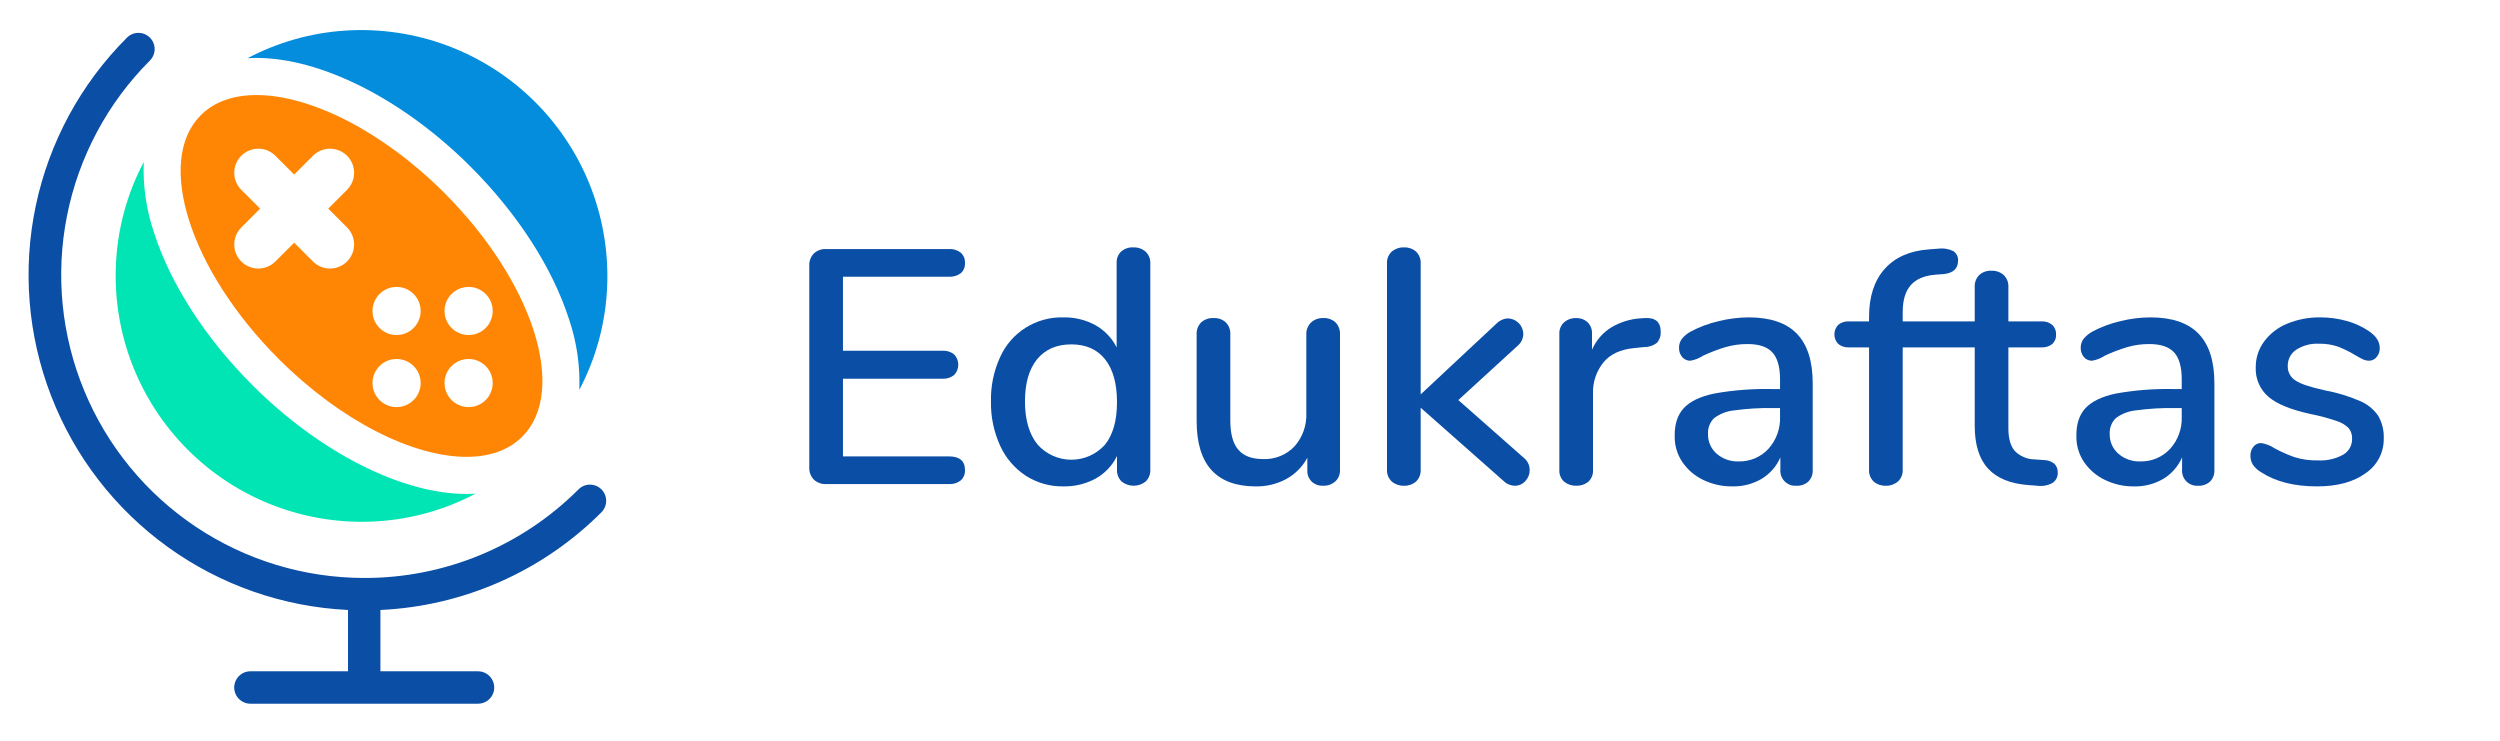
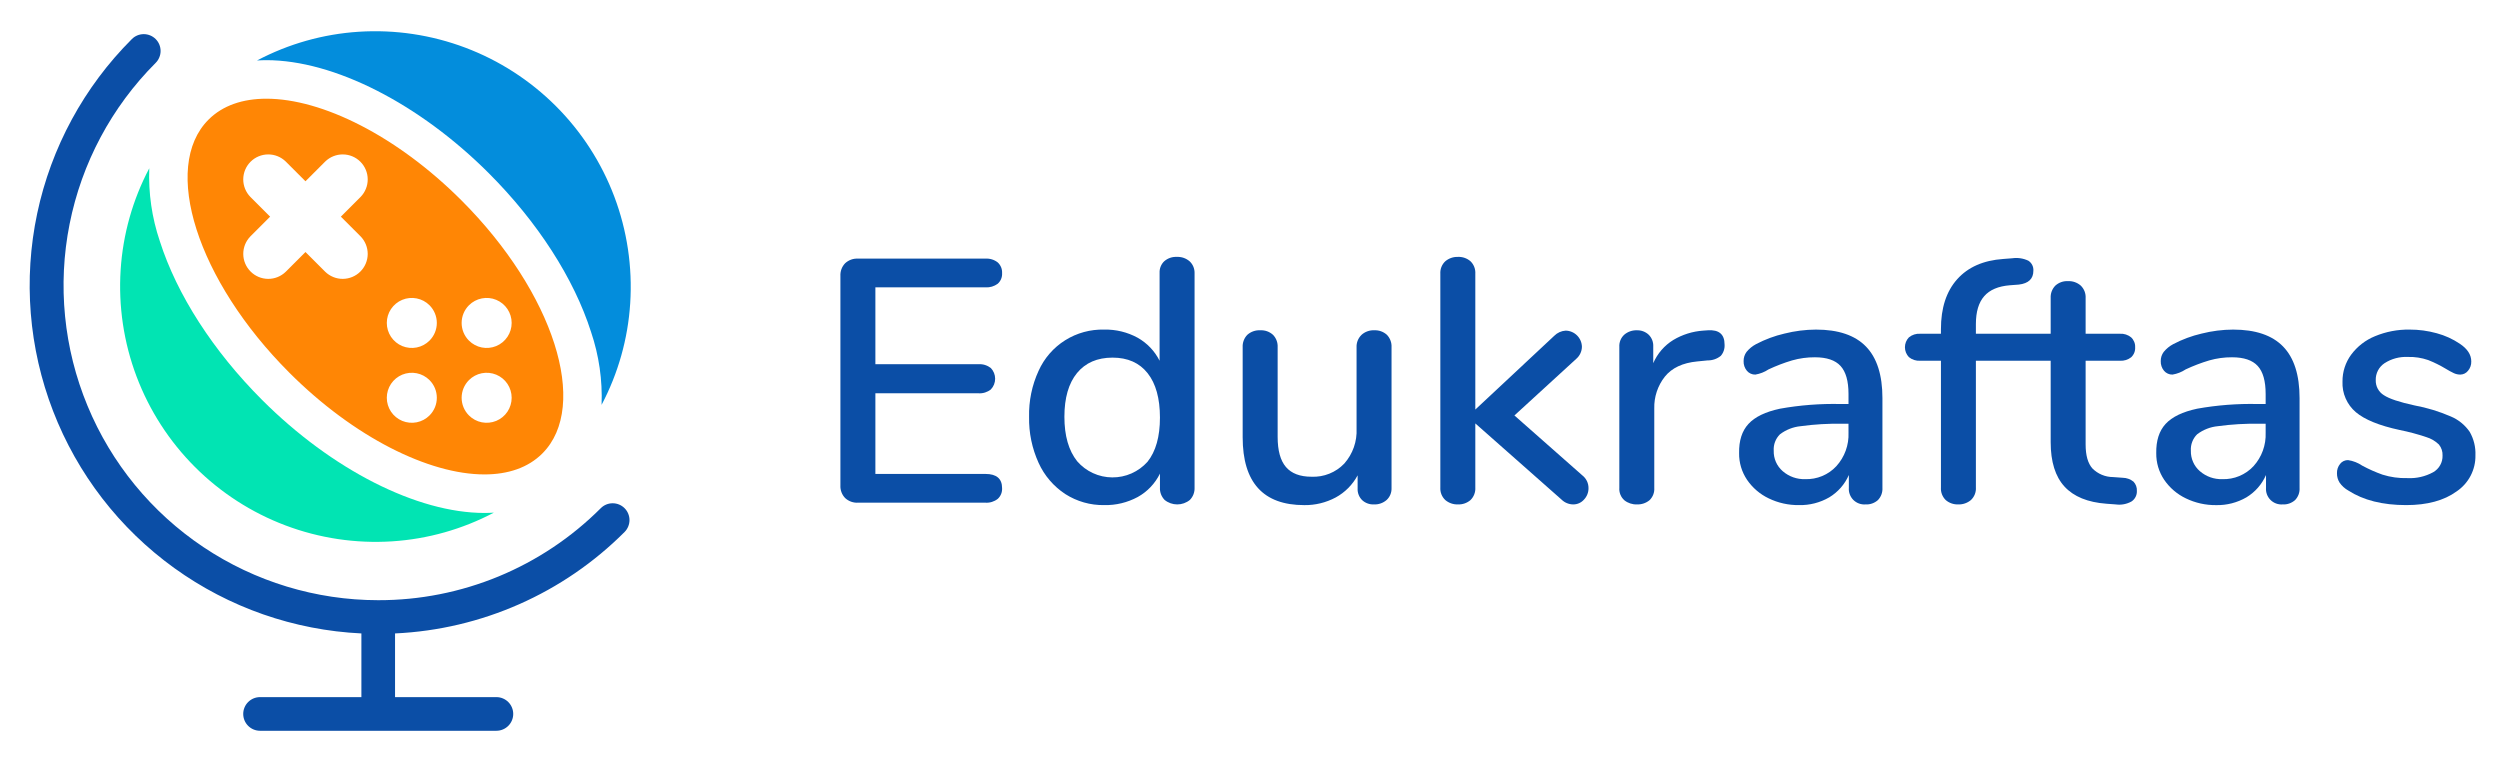
- <svg xmlns="http://www.w3.org/2000/svg" width="108" height="32" version="1.1">
+ <svg xmlns="http://www.w3.org/2000/svg" version="1.1" width="104" height="32" viewBox="0 0 104 32">
  <path d="M25.984 22.129C26.114 21.997 26.187 21.819 26.187 21.634C26.186 21.449 26.113 21.272 25.982 21.141C25.851 21.01 25.674 20.936 25.488 20.936C25.303 20.935 25.126 21.008 24.994 21.139C23.779 22.355 22.336 23.319 20.748 23.977C19.159 24.634 17.456 24.971 15.737 24.968L15.734 24.968L15.731 24.968C13.142 24.966 10.612 24.197 8.46 22.758C6.308 21.319 4.631 19.275 3.641 16.883C2.65 14.492 2.39 11.86 2.895 9.321C3.399 6.782 4.644 4.449 6.473 2.618C6.539 2.553 6.591 2.476 6.626 2.39C6.662 2.305 6.681 2.214 6.681 2.122C6.681 2.03 6.663 1.938 6.628 1.853C6.593 1.768 6.541 1.69 6.476 1.625C6.41 1.56 6.333 1.508 6.248 1.473C6.163 1.438 6.071 1.42 5.979 1.42C5.887 1.42 5.795 1.439 5.71 1.474C5.625 1.51 5.548 1.562 5.483 1.628C3.497 3.612 2.13 6.13 1.548 8.877C0.967 11.624 1.196 14.48 2.208 17.099C3.219 19.718 4.97 21.987 7.247 23.629C9.524 25.272 12.23 26.217 15.034 26.351V29H10.814C10.629 29.001 10.452 29.075 10.322 29.206C10.191 29.337 10.118 29.515 10.118 29.7C10.118 29.885 10.191 30.063 10.322 30.194C10.452 30.325 10.629 30.399 10.814 30.4H20.653C20.838 30.399 21.015 30.325 21.146 30.194C21.276 30.063 21.35 29.885 21.35 29.7C21.35 29.515 21.276 29.337 21.146 29.206C21.015 29.075 20.838 29.001 20.653 29H16.434V26.351C20.032 26.184 23.439 24.678 25.984 22.129Z" fill="#0B4EA6" />
  <path d="M20.153 21.339C17.348 21.339 13.803 19.537 10.902 16.636C8.87 14.604 7.359 12.258 6.648 10.031C6.318 9.056 6.17 8.029 6.21 7C5.519 8.309 5.113 9.75 5.019 11.227C4.922 12.735 5.147 14.247 5.68 15.661C6.214 17.075 7.042 18.359 8.111 19.428C9.18 20.497 10.464 21.325 11.878 21.858C13.292 22.392 14.804 22.617 16.312 22.52C17.791 22.425 19.233 22.018 20.544 21.326C20.415 21.334 20.285 21.339 20.153 21.339Z" fill="#01E4B3" />
  <path d="M11.083 4.106C10.1 4.106 9.265 4.386 8.674 4.977C6.696 6.955 8.201 11.668 12.036 15.503C14.725 18.192 17.846 19.736 20.153 19.736C21.136 19.736 21.971 19.456 22.562 18.864C24.54 16.886 23.035 12.174 19.2 8.339C16.511 5.649 13.39 4.106 11.083 4.106ZM15.001 9.834C15.192 10.03 15.298 10.293 15.297 10.567C15.295 10.841 15.185 11.103 14.992 11.296C14.798 11.49 14.536 11.599 14.262 11.601C13.989 11.603 13.725 11.496 13.529 11.305L12.708 10.484L11.887 11.305C11.691 11.496 11.428 11.603 11.154 11.601C10.88 11.599 10.618 11.49 10.425 11.296C10.231 11.103 10.121 10.841 10.12 10.567C10.118 10.293 10.225 10.03 10.416 9.834L11.237 9.013L10.416 8.192C10.224 7.996 10.118 7.732 10.119 7.458C10.121 7.184 10.23 6.922 10.424 6.728C10.618 6.535 10.88 6.425 11.154 6.424C11.428 6.422 11.691 6.529 11.887 6.72L12.708 7.541L13.529 6.72C13.725 6.529 13.989 6.422 14.262 6.424C14.537 6.425 14.799 6.535 14.992 6.728C15.186 6.922 15.296 7.184 15.297 7.458C15.299 7.732 15.192 7.996 15.001 8.192L14.18 9.013L15.001 9.834ZM17.867 17.283C17.722 17.429 17.536 17.528 17.334 17.568C17.133 17.608 16.923 17.587 16.733 17.509C16.543 17.43 16.381 17.297 16.266 17.126C16.152 16.954 16.091 16.753 16.091 16.547C16.091 16.342 16.152 16.14 16.266 15.969C16.381 15.798 16.543 15.665 16.733 15.586C16.923 15.508 17.133 15.487 17.334 15.527C17.536 15.567 17.722 15.666 17.867 15.812C17.964 15.908 18.04 16.023 18.093 16.149C18.145 16.276 18.172 16.411 18.172 16.547C18.172 16.684 18.145 16.819 18.093 16.946C18.04 17.072 17.964 17.187 17.867 17.283ZM17.867 14.17C17.722 14.315 17.536 14.415 17.334 14.455C17.133 14.495 16.923 14.474 16.733 14.396C16.543 14.317 16.381 14.183 16.266 14.012C16.152 13.841 16.091 13.64 16.091 13.434C16.091 13.228 16.152 13.027 16.266 12.856C16.381 12.685 16.543 12.552 16.733 12.473C16.923 12.394 17.133 12.374 17.334 12.414C17.536 12.454 17.722 12.553 17.867 12.698C18.062 12.894 18.172 13.158 18.172 13.434C18.172 13.71 18.062 13.975 17.867 14.17ZM19.509 12.698C19.655 12.553 19.84 12.454 20.042 12.414C20.244 12.374 20.453 12.394 20.643 12.473C20.833 12.552 20.996 12.685 21.11 12.856C21.224 13.027 21.285 13.228 21.285 13.434C21.285 13.64 21.224 13.841 21.11 14.012C20.996 14.183 20.833 14.317 20.643 14.396C20.453 14.474 20.244 14.495 20.042 14.455C19.84 14.415 19.655 14.315 19.509 14.17C19.314 13.975 19.204 13.71 19.204 13.434C19.204 13.158 19.314 12.894 19.509 12.698ZM19.509 15.812C19.655 15.666 19.84 15.567 20.042 15.527C20.244 15.487 20.453 15.508 20.643 15.586C20.833 15.665 20.996 15.798 21.11 15.969C21.224 16.14 21.285 16.342 21.285 16.547C21.285 16.753 21.224 16.954 21.11 17.126C20.996 17.297 20.833 17.43 20.643 17.509C20.453 17.587 20.244 17.608 20.042 17.568C19.84 17.528 19.655 17.429 19.509 17.283C19.314 17.088 19.204 16.823 19.204 16.547C19.204 16.272 19.314 16.007 19.509 15.812Z" fill="#FF8605" />
  <path d="M14.924 1.321C13.445 1.416 12.003 1.823 10.692 2.516C10.821 2.508 10.951 2.503 11.083 2.503C13.888 2.503 17.433 4.305 20.334 7.205C22.366 9.237 23.877 11.583 24.588 13.81C24.918 14.786 25.066 15.813 25.026 16.842C25.716 15.533 26.123 14.092 26.217 12.615C26.314 11.107 26.089 9.595 25.556 8.181C25.023 6.767 24.194 5.482 23.125 4.414C22.056 3.345 20.772 2.516 19.358 1.983C17.944 1.45 16.432 1.224 14.924 1.321Z" fill="#038DDC" />
  <path d="M40.995 11.954C41.178 11.966 41.359 11.912 41.506 11.803C41.568 11.748 41.616 11.68 41.647 11.604C41.678 11.528 41.692 11.446 41.687 11.364C41.691 11.28 41.678 11.197 41.647 11.12C41.615 11.043 41.568 10.974 41.506 10.917C41.361 10.803 41.179 10.747 40.995 10.759H35.695C35.597 10.753 35.498 10.767 35.406 10.8C35.313 10.834 35.228 10.886 35.156 10.953C35.089 11.023 35.038 11.106 35.004 11.196C34.971 11.286 34.956 11.383 34.961 11.479V20.192C34.956 20.288 34.971 20.384 35.004 20.474C35.038 20.565 35.089 20.647 35.156 20.717C35.228 20.785 35.313 20.836 35.406 20.87C35.498 20.903 35.597 20.918 35.695 20.912H40.995C41.179 20.924 41.361 20.867 41.506 20.753C41.568 20.697 41.615 20.628 41.647 20.55C41.678 20.473 41.691 20.39 41.687 20.307C41.687 19.913 41.456 19.716 40.995 19.716H36.416V16.361H40.707C40.891 16.373 41.073 16.316 41.218 16.202C41.334 16.082 41.398 15.922 41.398 15.756C41.398 15.589 41.334 15.43 41.218 15.309C41.073 15.196 40.891 15.139 40.707 15.151H36.416V11.954H40.995Z" fill="#0B4EA6" />
  <path d="M48.959 10.687C48.767 10.676 48.579 10.741 48.434 10.867C48.368 10.928 48.317 11.004 48.284 11.087C48.25 11.17 48.235 11.259 48.239 11.349V15.007C48.037 14.604 47.718 14.27 47.325 14.049C46.899 13.817 46.42 13.7 45.935 13.711C45.362 13.696 44.797 13.85 44.311 14.155C43.825 14.46 43.441 14.902 43.206 15.425C42.93 16.025 42.795 16.68 42.81 17.34C42.797 18 42.932 18.655 43.206 19.256C43.445 19.784 43.83 20.233 44.315 20.552C44.798 20.861 45.361 21.022 45.935 21.012C46.422 21.023 46.903 20.906 47.332 20.674C47.731 20.452 48.053 20.113 48.254 19.702V20.278C48.248 20.373 48.263 20.468 48.296 20.558C48.33 20.647 48.381 20.728 48.448 20.797C48.596 20.918 48.782 20.984 48.974 20.984C49.165 20.984 49.351 20.918 49.499 20.797C49.566 20.728 49.618 20.647 49.651 20.558C49.684 20.468 49.699 20.373 49.694 20.278V11.378C49.698 11.284 49.682 11.191 49.648 11.104C49.613 11.017 49.56 10.938 49.492 10.874C49.345 10.745 49.154 10.678 48.959 10.687ZM47.735 19.212C47.55 19.418 47.324 19.582 47.071 19.694C46.819 19.806 46.545 19.862 46.268 19.86C45.992 19.858 45.719 19.798 45.468 19.682C45.217 19.567 44.993 19.399 44.812 19.191C44.456 18.744 44.279 18.127 44.279 17.34C44.279 16.553 44.454 15.946 44.804 15.518C45.155 15.091 45.647 14.878 46.281 14.877C46.914 14.877 47.401 15.094 47.742 15.526C48.083 15.958 48.253 16.572 48.254 17.369C48.254 18.166 48.081 18.78 47.735 19.212V19.212Z" fill="#0B4EA6" />
  <path d="M57.168 13.74C57.071 13.735 56.973 13.75 56.882 13.784C56.79 13.817 56.706 13.868 56.635 13.934C56.568 14.001 56.515 14.08 56.48 14.168C56.445 14.257 56.429 14.351 56.433 14.446V17.83C56.459 18.363 56.276 18.885 55.922 19.285C55.747 19.468 55.536 19.611 55.301 19.705C55.066 19.8 54.814 19.843 54.561 19.832C54.081 19.832 53.726 19.697 53.495 19.428C53.265 19.16 53.15 18.742 53.15 18.176V14.445C53.155 14.35 53.141 14.255 53.107 14.166C53.074 14.076 53.022 13.995 52.955 13.927C52.884 13.863 52.801 13.813 52.711 13.781C52.621 13.749 52.525 13.735 52.43 13.74C52.232 13.728 52.038 13.796 51.89 13.927C51.823 13.995 51.771 14.076 51.738 14.166C51.704 14.255 51.69 14.35 51.695 14.445V18.19C51.695 20.072 52.55 21.013 54.259 21.013C54.713 21.019 55.161 20.91 55.562 20.696C55.951 20.485 56.269 20.164 56.477 19.774V20.321C56.472 20.41 56.487 20.499 56.519 20.582C56.551 20.666 56.601 20.741 56.664 20.804C56.729 20.865 56.806 20.912 56.891 20.943C56.975 20.974 57.064 20.988 57.153 20.984C57.349 20.993 57.54 20.926 57.686 20.797C57.753 20.734 57.806 20.658 57.84 20.574C57.875 20.489 57.891 20.398 57.888 20.307V14.446C57.893 14.351 57.879 14.255 57.845 14.166C57.812 14.077 57.76 13.995 57.694 13.927C57.623 13.863 57.539 13.813 57.449 13.781C57.359 13.749 57.263 13.735 57.168 13.74Z" fill="#0B4EA6" />
  <path d="M63 17.283L65.564 14.935C65.638 14.873 65.698 14.796 65.74 14.709C65.782 14.622 65.805 14.528 65.808 14.431C65.805 14.252 65.733 14.082 65.607 13.956C65.481 13.829 65.31 13.757 65.132 13.754C64.952 13.765 64.783 13.842 64.656 13.97L61.373 17.038V11.392C61.379 11.295 61.365 11.198 61.33 11.107C61.295 11.016 61.241 10.934 61.171 10.867C61.027 10.743 60.842 10.679 60.653 10.687C60.461 10.68 60.274 10.744 60.127 10.867C60.055 10.933 59.999 11.015 59.963 11.106C59.927 11.197 59.912 11.295 59.918 11.392V20.278C59.912 20.376 59.927 20.474 59.963 20.565C59.999 20.655 60.055 20.737 60.127 20.804C60.274 20.927 60.461 20.991 60.653 20.984C60.842 20.991 61.027 20.927 61.171 20.804C61.241 20.736 61.295 20.654 61.33 20.563C61.365 20.472 61.379 20.375 61.373 20.278V17.614L64.959 20.782C65.089 20.911 65.265 20.983 65.448 20.984C65.533 20.984 65.617 20.966 65.694 20.931C65.77 20.897 65.839 20.846 65.895 20.782C66.017 20.654 66.084 20.484 66.082 20.307C66.083 20.204 66.06 20.102 66.015 20.01C65.97 19.918 65.904 19.837 65.823 19.774L63 17.283Z" fill="#0B4EA6" />
  <path d="M71.05 13.74L70.849 13.754C70.411 13.785 69.987 13.918 69.61 14.143C69.239 14.371 68.948 14.708 68.775 15.108V14.417C68.78 14.325 68.765 14.233 68.732 14.147C68.698 14.061 68.647 13.984 68.581 13.92C68.449 13.799 68.276 13.735 68.098 13.74C67.907 13.733 67.719 13.797 67.573 13.92C67.502 13.984 67.446 14.063 67.41 14.152C67.374 14.24 67.358 14.336 67.364 14.431V20.292C67.356 20.389 67.372 20.486 67.408 20.576C67.444 20.666 67.5 20.746 67.573 20.811C67.721 20.929 67.908 20.991 68.098 20.984C68.286 20.991 68.471 20.93 68.617 20.811C68.687 20.745 68.741 20.664 68.776 20.574C68.811 20.485 68.825 20.388 68.818 20.292V16.994C68.805 16.515 68.96 16.046 69.257 15.669C69.55 15.305 69.999 15.094 70.604 15.036L71.036 14.993C71.235 14.996 71.428 14.93 71.583 14.805C71.64 14.741 71.683 14.665 71.71 14.584C71.738 14.502 71.748 14.416 71.742 14.33C71.742 13.908 71.511 13.711 71.05 13.74Z" fill="#0B4EA6" />
  <path d="M75.544 13.711C75.102 13.713 74.662 13.769 74.233 13.877C73.822 13.972 73.425 14.12 73.052 14.316C72.9 14.396 72.765 14.507 72.656 14.64C72.575 14.75 72.532 14.884 72.534 15.021C72.528 15.168 72.577 15.312 72.671 15.425C72.714 15.476 72.768 15.517 72.829 15.544C72.89 15.572 72.957 15.585 73.023 15.583C73.219 15.55 73.406 15.477 73.571 15.367C73.888 15.219 74.215 15.093 74.55 14.993C74.859 14.905 75.179 14.861 75.501 14.863C75.99 14.863 76.346 14.983 76.566 15.223C76.787 15.463 76.898 15.852 76.898 16.39V16.807H76.566C75.722 16.788 74.877 16.853 74.046 17.002C73.441 17.131 73.004 17.343 72.736 17.635C72.466 17.928 72.337 18.334 72.347 18.852C72.341 19.247 72.457 19.634 72.678 19.961C72.905 20.293 73.215 20.559 73.578 20.732C73.971 20.922 74.402 21.018 74.838 21.012C75.28 21.023 75.716 20.91 76.098 20.689C76.459 20.471 76.744 20.146 76.912 19.76V20.293C76.905 20.385 76.918 20.478 76.951 20.565C76.983 20.652 77.034 20.731 77.099 20.797C77.165 20.862 77.244 20.913 77.331 20.945C77.418 20.977 77.511 20.991 77.603 20.984C77.793 20.995 77.979 20.93 78.121 20.804C78.186 20.736 78.237 20.656 78.269 20.568C78.301 20.48 78.315 20.386 78.309 20.293V16.562C78.309 15.602 78.081 14.887 77.625 14.417C77.169 13.946 76.475 13.711 75.544 13.711ZM76.898 18.003C76.918 18.514 76.737 19.013 76.393 19.392C76.229 19.57 76.028 19.71 75.804 19.803C75.58 19.896 75.339 19.94 75.097 19.933C74.755 19.944 74.42 19.826 74.161 19.601C74.04 19.496 73.943 19.366 73.878 19.218C73.814 19.072 73.782 18.912 73.787 18.752C73.779 18.626 73.797 18.499 73.842 18.381C73.887 18.263 73.956 18.156 74.046 18.067C74.297 17.877 74.596 17.759 74.91 17.729C75.483 17.651 76.061 17.617 76.638 17.628H76.897L76.898 18.003Z" fill="#0B4EA6" />
  <path d="M88.303 19.875L87.9 19.846C87.578 19.844 87.27 19.715 87.043 19.486C86.856 19.275 86.762 18.944 86.762 18.492V15.007H88.188C88.357 15.018 88.523 14.967 88.656 14.863C88.713 14.81 88.757 14.745 88.786 14.673C88.815 14.601 88.827 14.523 88.822 14.445C88.826 14.369 88.813 14.293 88.784 14.222C88.755 14.151 88.712 14.087 88.656 14.035C88.525 13.927 88.358 13.873 88.188 13.884H86.762V12.4C86.768 12.305 86.752 12.209 86.718 12.119C86.683 12.03 86.629 11.949 86.561 11.882C86.414 11.753 86.223 11.686 86.028 11.695C85.932 11.69 85.837 11.704 85.746 11.736C85.656 11.768 85.573 11.818 85.502 11.882C85.436 11.95 85.384 12.031 85.35 12.121C85.317 12.21 85.303 12.305 85.308 12.4V13.884H82.197V13.481C82.197 12.972 82.312 12.585 82.543 12.321C82.773 12.057 83.128 11.906 83.609 11.867L83.983 11.839C84.386 11.791 84.588 11.599 84.588 11.263C84.594 11.181 84.578 11.098 84.541 11.025C84.504 10.951 84.448 10.889 84.379 10.845C84.17 10.746 83.938 10.711 83.709 10.744L83.335 10.773C82.509 10.831 81.871 11.111 81.419 11.616C80.968 12.12 80.742 12.813 80.743 13.697V13.884H79.878C79.709 13.873 79.541 13.927 79.41 14.035C79.304 14.145 79.245 14.292 79.245 14.445C79.245 14.598 79.304 14.746 79.41 14.856C79.541 14.964 79.709 15.018 79.878 15.007H80.743V20.278C80.736 20.375 80.75 20.472 80.785 20.563C80.82 20.654 80.874 20.736 80.944 20.804C81.088 20.927 81.273 20.991 81.463 20.984C81.654 20.991 81.841 20.926 81.988 20.804C82.06 20.737 82.116 20.655 82.152 20.564C82.188 20.474 82.204 20.376 82.197 20.278V15.007H85.308V18.391C85.308 19.208 85.5 19.824 85.884 20.242C86.268 20.66 86.849 20.897 87.626 20.955L88.015 20.984C88.241 21.016 88.471 20.973 88.671 20.861C88.743 20.814 88.801 20.748 88.84 20.671C88.879 20.594 88.898 20.508 88.894 20.422C88.898 20.352 88.888 20.283 88.864 20.217C88.841 20.152 88.804 20.091 88.757 20.04C88.629 19.935 88.469 19.877 88.303 19.875Z" fill="#0B4EA6" />
  <path d="M92.897 13.711C92.455 13.713 92.015 13.769 91.587 13.877C91.176 13.972 90.779 14.12 90.406 14.316C90.254 14.396 90.119 14.507 90.01 14.64C89.928 14.75 89.885 14.884 89.887 15.021C89.882 15.168 89.93 15.312 90.024 15.425C90.067 15.476 90.121 15.517 90.183 15.544C90.244 15.572 90.31 15.585 90.377 15.583C90.573 15.55 90.759 15.477 90.924 15.367C91.241 15.219 91.569 15.093 91.904 14.993C92.213 14.905 92.533 14.861 92.854 14.863C93.344 14.863 93.699 14.983 93.92 15.223C94.141 15.463 94.251 15.852 94.251 16.39V16.807H93.92C93.075 16.788 92.231 16.853 91.4 17.002C90.795 17.131 90.358 17.343 90.089 17.635C89.82 17.928 89.691 18.334 89.7 18.852C89.695 19.247 89.81 19.634 90.031 19.961C90.258 20.293 90.569 20.559 90.932 20.732C91.324 20.922 91.755 21.018 92.192 21.013C92.633 21.023 93.07 20.91 93.452 20.689C93.813 20.471 94.097 20.146 94.266 19.76V20.293C94.259 20.385 94.272 20.478 94.304 20.565C94.336 20.652 94.387 20.731 94.453 20.797C94.518 20.862 94.597 20.913 94.684 20.945C94.771 20.977 94.864 20.991 94.957 20.984C95.147 20.995 95.333 20.93 95.475 20.804C95.54 20.736 95.59 20.656 95.623 20.568C95.655 20.48 95.668 20.386 95.662 20.293V16.562C95.662 15.602 95.434 14.887 94.978 14.417C94.522 13.946 93.828 13.711 92.897 13.711ZM94.251 18.003C94.271 18.514 94.09 19.013 93.747 19.392C93.582 19.57 93.381 19.71 93.157 19.803C92.934 19.896 92.693 19.94 92.451 19.933C92.108 19.944 91.774 19.826 91.515 19.601C91.393 19.496 91.296 19.366 91.232 19.218C91.167 19.072 91.136 18.912 91.14 18.752C91.132 18.626 91.151 18.499 91.196 18.381C91.24 18.263 91.31 18.156 91.4 18.067C91.65 17.877 91.95 17.759 92.264 17.729C92.836 17.651 93.414 17.617 93.992 17.628H94.251V18.003Z" fill="#0B4EA6" />
  <path d="M102.741 17.967C102.546 17.682 102.273 17.459 101.956 17.326C101.471 17.116 100.963 16.961 100.443 16.865C99.819 16.73 99.394 16.589 99.169 16.44C99.062 16.375 98.975 16.282 98.915 16.172C98.856 16.062 98.827 15.938 98.831 15.813C98.827 15.674 98.859 15.537 98.923 15.413C98.987 15.29 99.082 15.185 99.198 15.108C99.487 14.922 99.827 14.832 100.17 14.849C100.456 14.841 100.742 14.885 101.012 14.978C101.264 15.078 101.508 15.198 101.74 15.338C101.851 15.407 101.967 15.47 102.085 15.526C102.167 15.563 102.255 15.582 102.345 15.583C102.407 15.583 102.468 15.568 102.525 15.541C102.581 15.514 102.63 15.474 102.669 15.425C102.761 15.316 102.81 15.178 102.805 15.036C102.805 14.758 102.647 14.513 102.33 14.301C102.035 14.102 101.709 13.954 101.365 13.862C100.999 13.761 100.621 13.71 100.242 13.711C99.748 13.703 99.258 13.796 98.802 13.985C98.406 14.146 98.063 14.412 97.808 14.755C97.571 15.078 97.444 15.47 97.448 15.871C97.437 16.112 97.481 16.352 97.578 16.573C97.674 16.794 97.819 16.99 98.002 17.146C98.372 17.458 98.979 17.705 99.824 17.887C100.2 17.962 100.57 18.061 100.933 18.183C101.131 18.242 101.311 18.348 101.459 18.492C101.565 18.622 101.618 18.786 101.61 18.953C101.614 19.093 101.58 19.231 101.511 19.352C101.443 19.474 101.342 19.575 101.221 19.644C100.891 19.825 100.517 19.91 100.141 19.889C99.792 19.899 99.444 19.85 99.111 19.745C98.821 19.642 98.54 19.517 98.269 19.371C98.092 19.25 97.89 19.172 97.678 19.14C97.615 19.139 97.552 19.153 97.494 19.18C97.436 19.208 97.386 19.248 97.347 19.299C97.259 19.409 97.213 19.547 97.218 19.688C97.216 19.825 97.253 19.96 97.326 20.076C97.421 20.213 97.547 20.327 97.693 20.408C98.317 20.811 99.118 21.012 100.098 21.012C100.971 21.012 101.67 20.823 102.193 20.444C102.44 20.278 102.64 20.054 102.778 19.791C102.915 19.528 102.984 19.235 102.978 18.939C102.992 18.599 102.909 18.262 102.741 17.967Z" fill="#0B4EA6" />
</svg>
